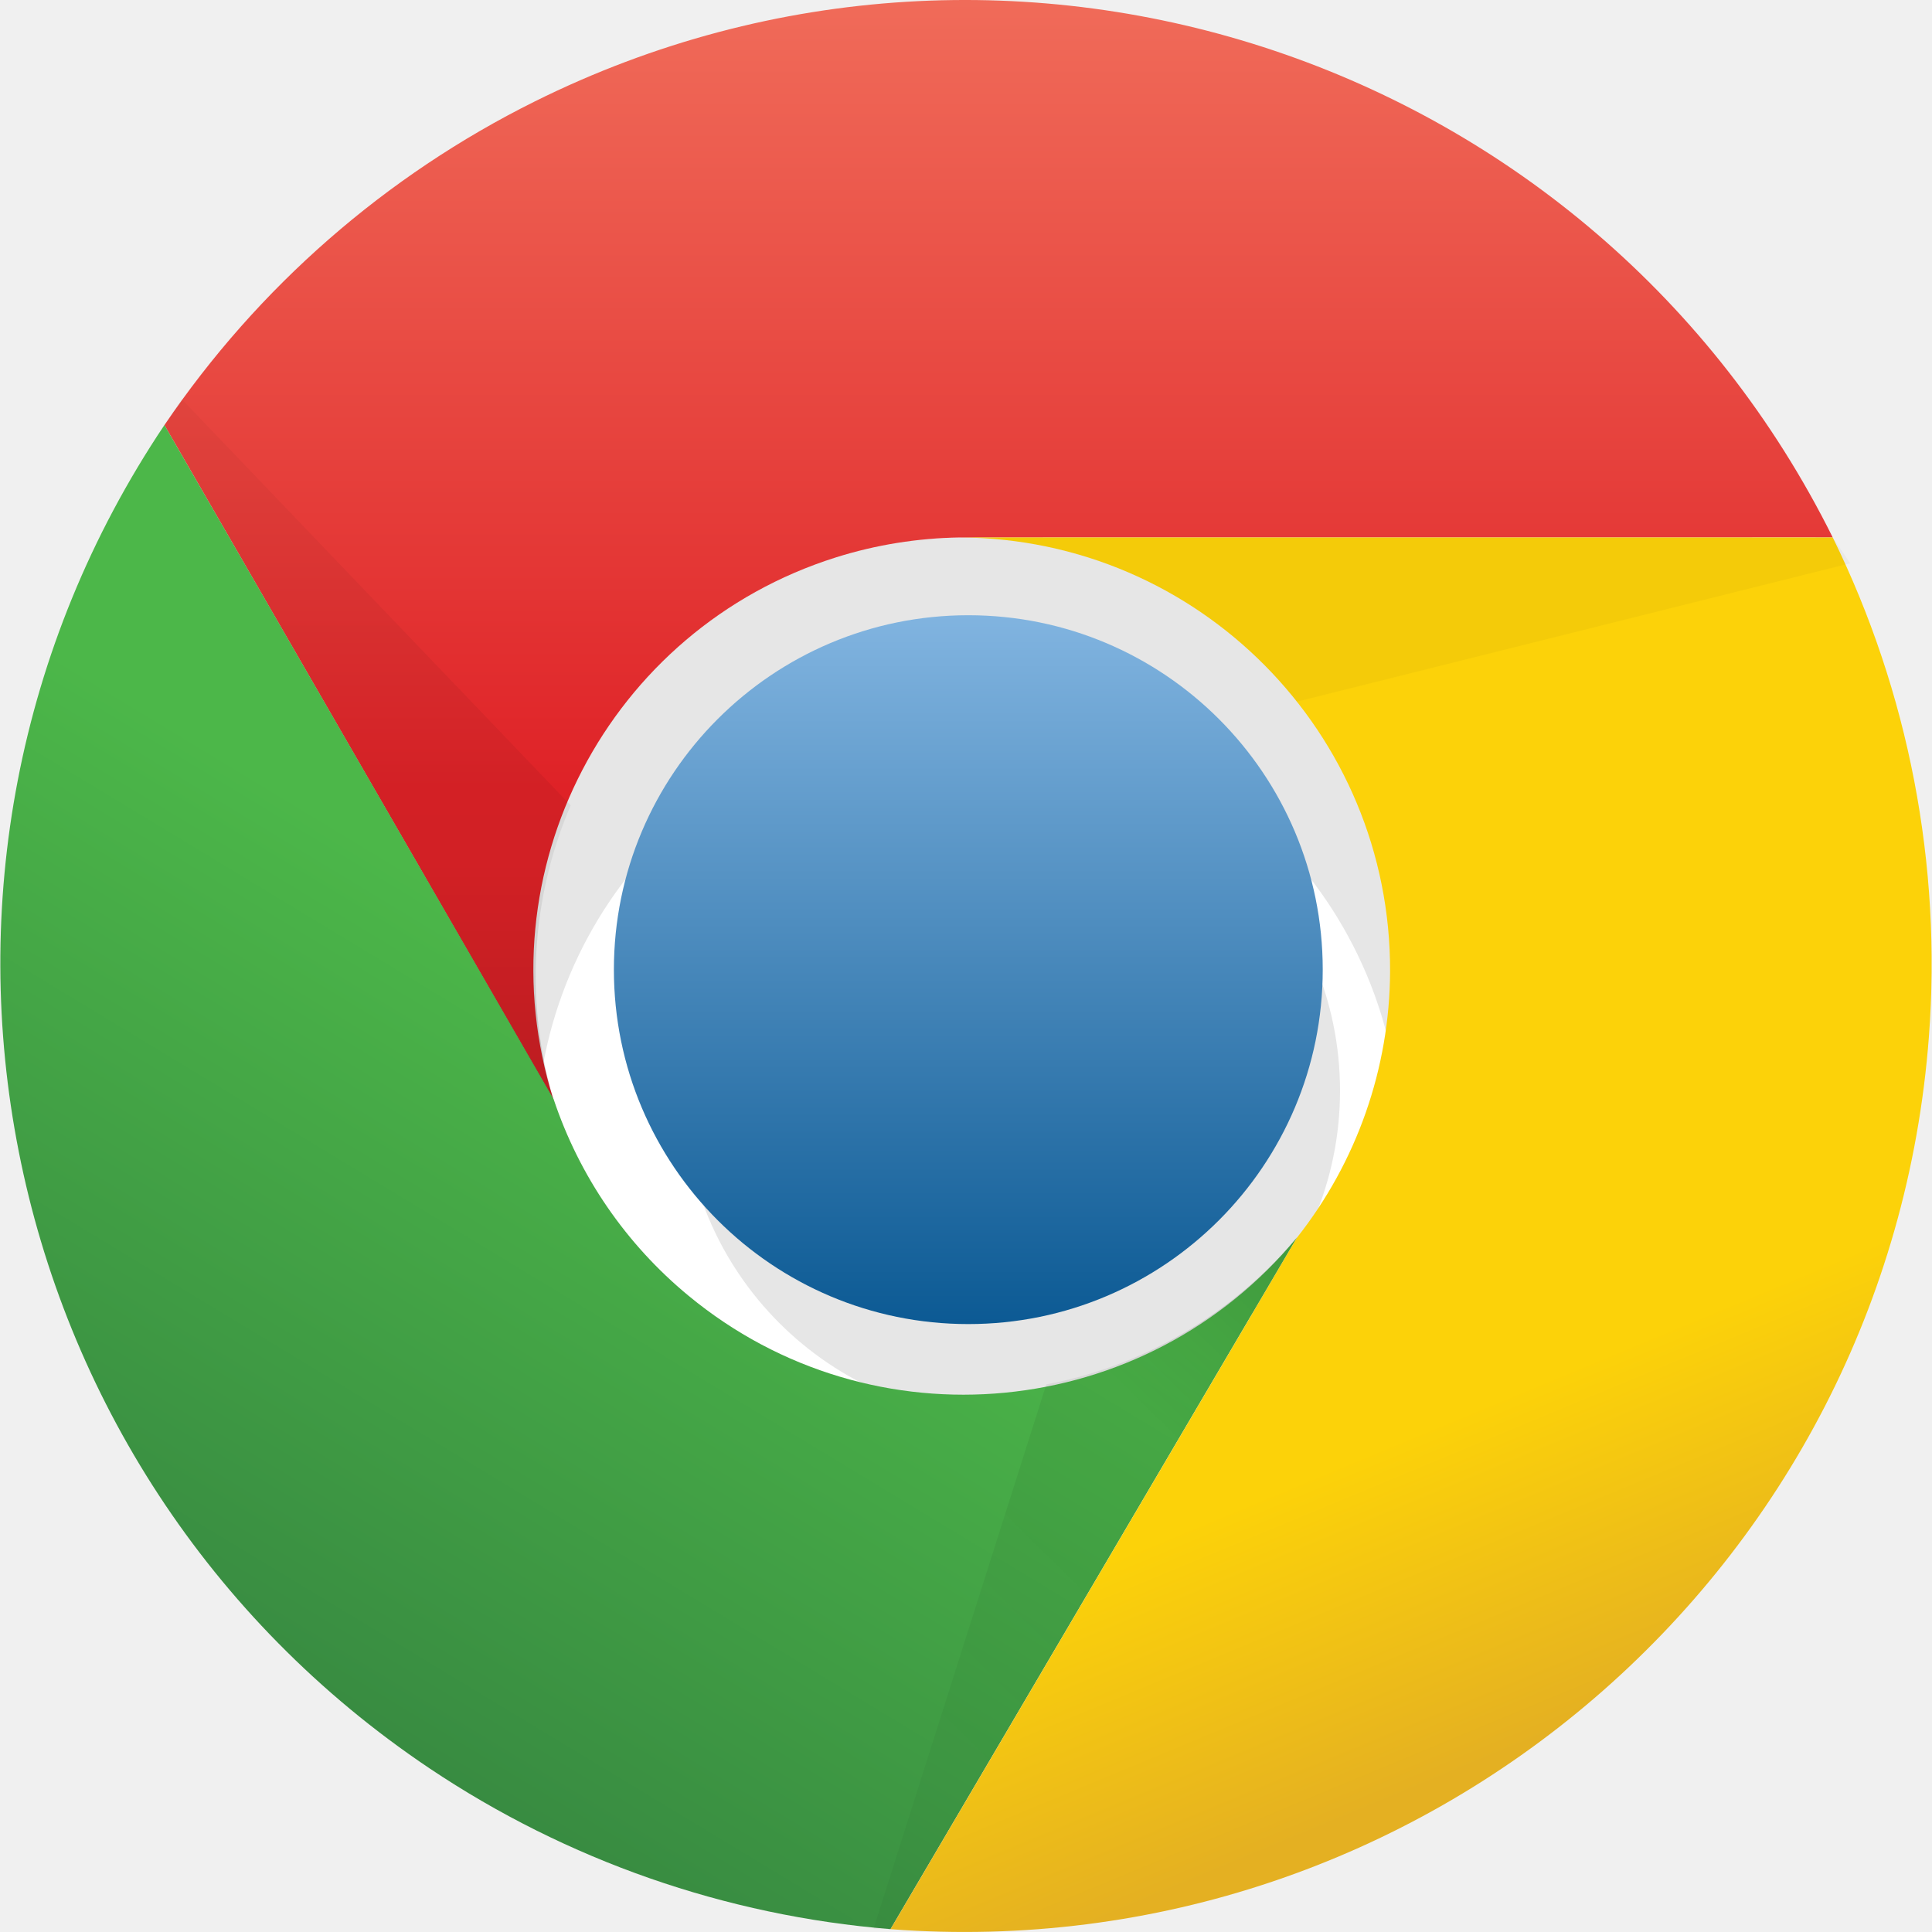
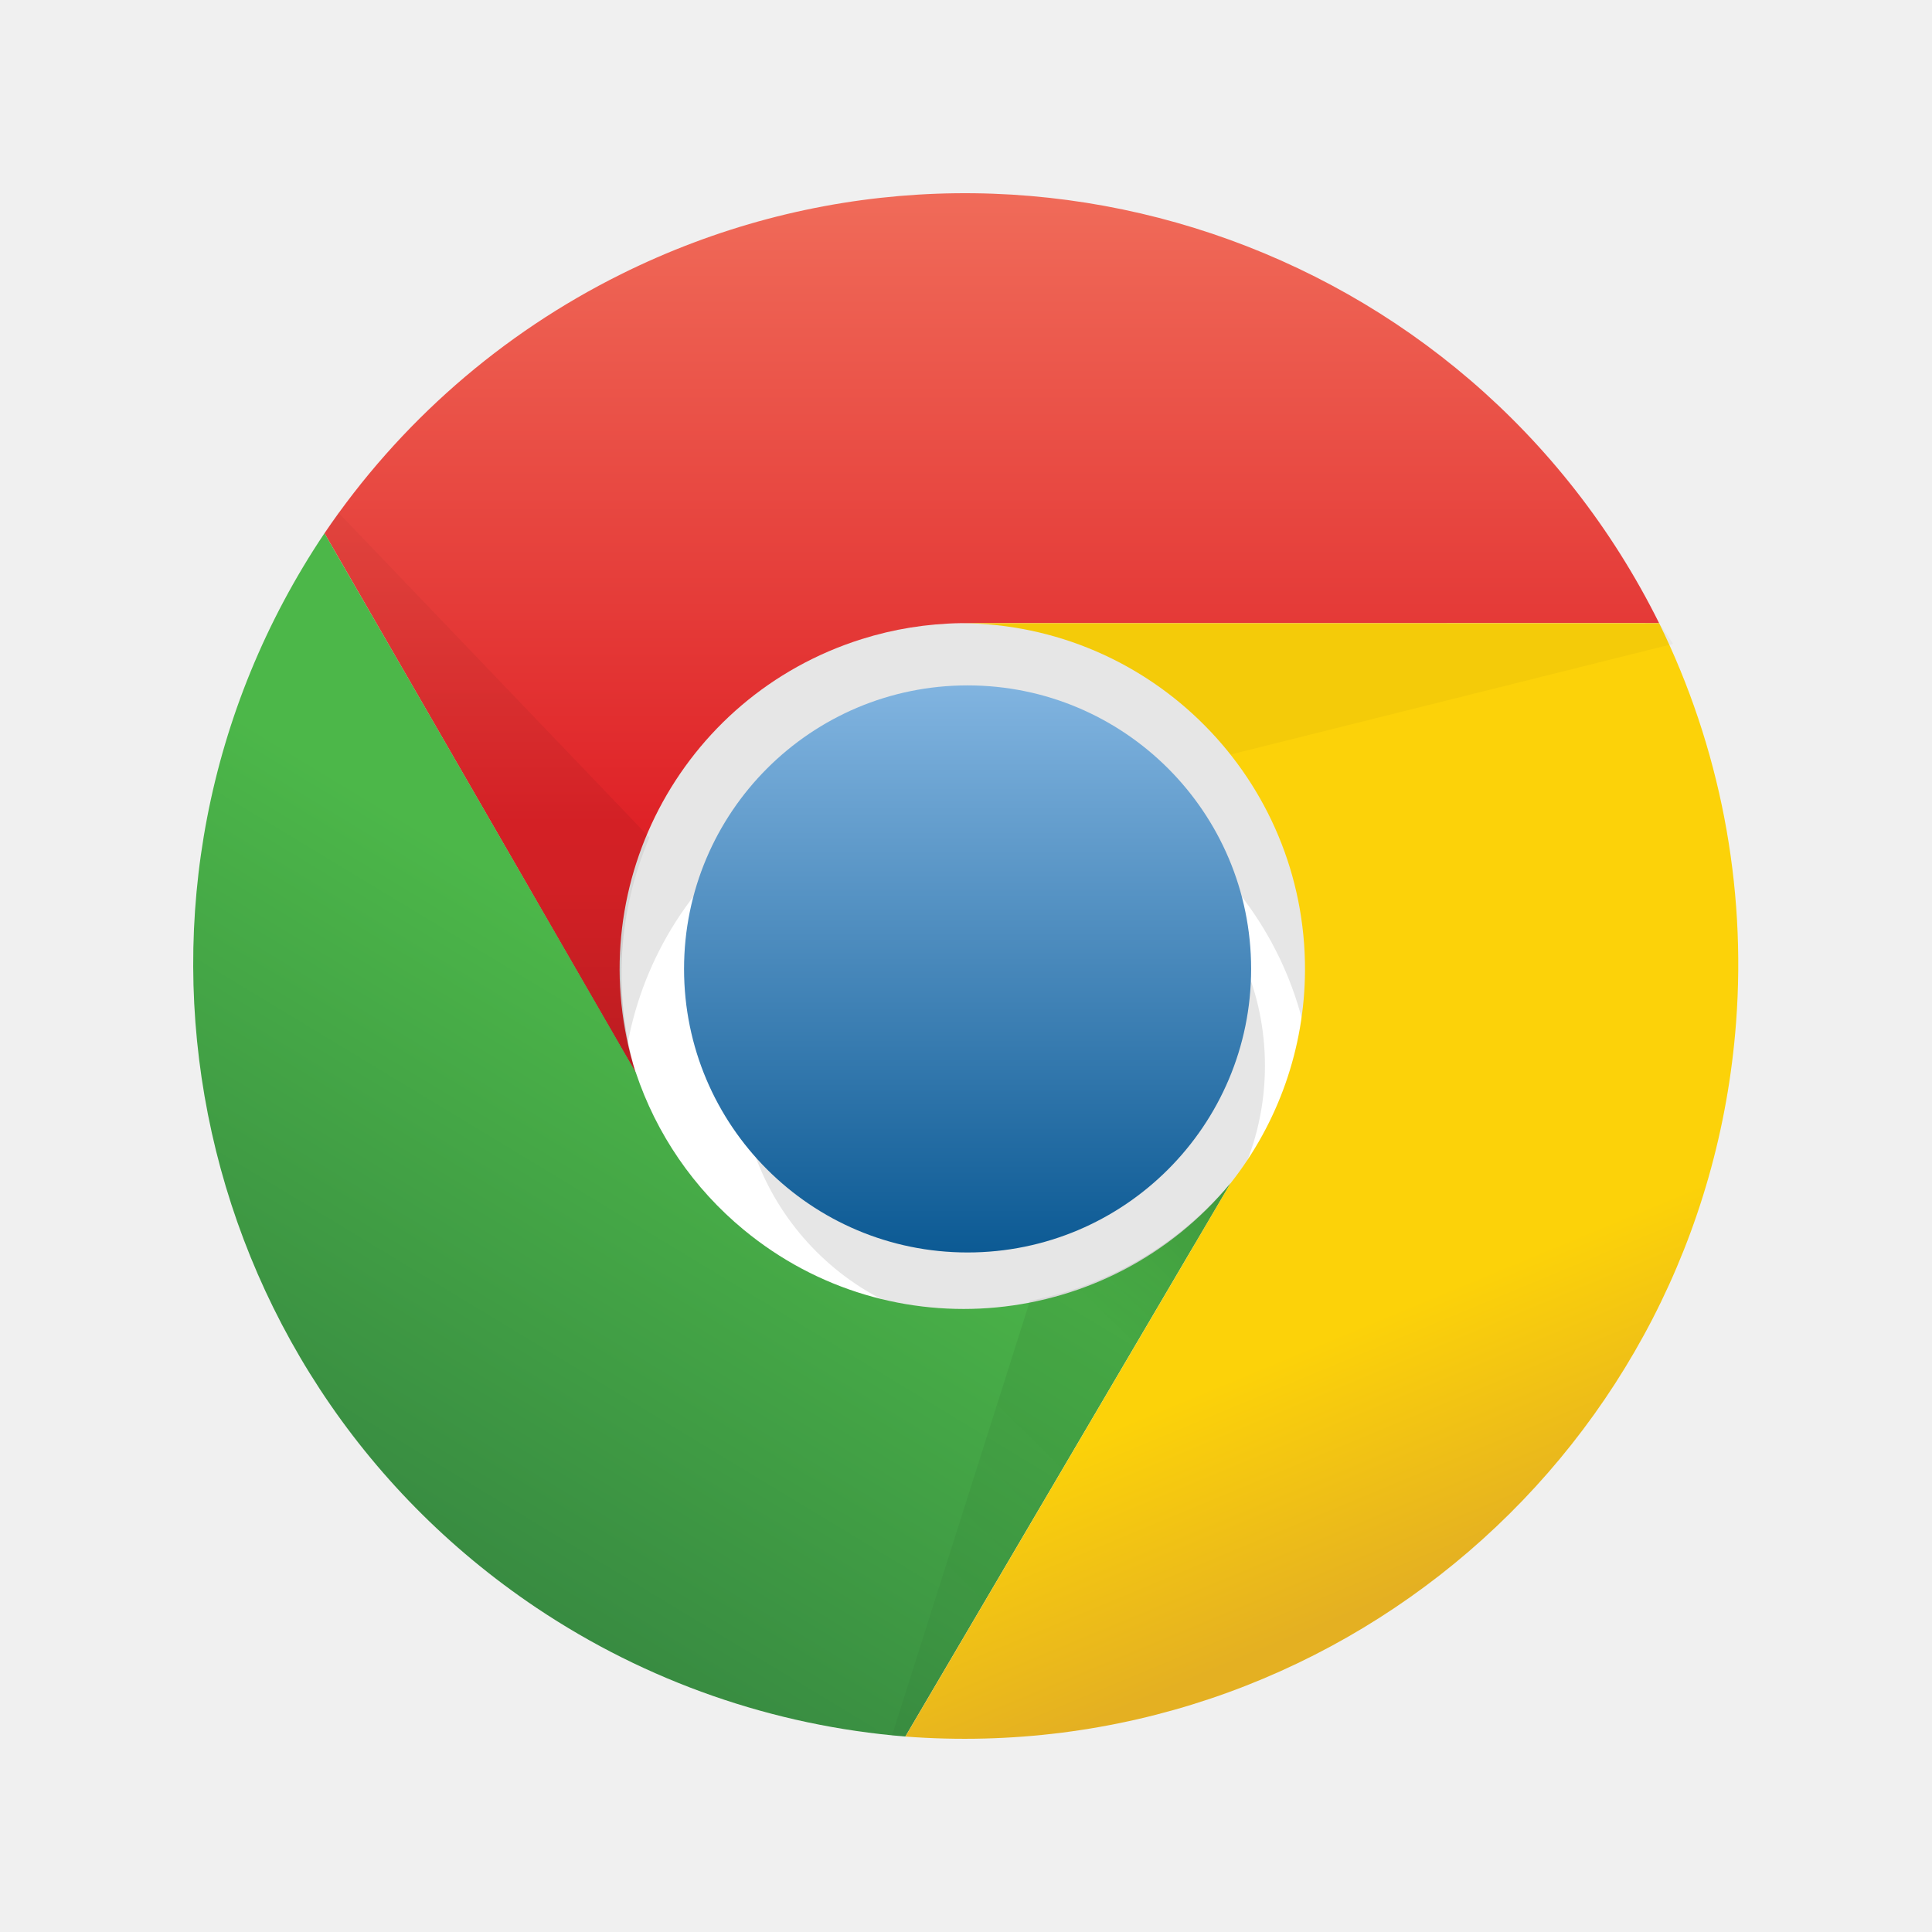
- <svg xmlns="http://www.w3.org/2000/svg" xmlns:xlink="http://www.w3.org/1999/xlink" width="64" height="64" viewBox="0 0 64 64">
+ <svg xmlns="http://www.w3.org/2000/svg" xmlns:xlink="http://www.w3.org/1999/xlink" width="249.932" height="250" viewBox="0 0 249.932 250">
  <linearGradient id="chrome_b" x1="64.08" x2="64.08" y1="32.126" y2="66.812" gradientUnits="userSpaceOnUse">
    <stop offset="0" stop-color="#81b4e0" />
    <stop offset="1" stop-color="#0c5a94" />
  </linearGradient>
  <linearGradient id="chrome_c" x1="65.595" x2="65.595" y1="2.11" y2="40.61" gradientUnits="userSpaceOnUse">
    <stop offset="0" stop-color="#f06b59" />
    <stop offset="1" stop-color="#df2227" />
  </linearGradient>
  <linearGradient id="chrome_d" x1="28.269" x2="47.729" y1="83.175" y2="51.022" gradientUnits="userSpaceOnUse">
    <stop offset="0" stop-color="#388b41" />
    <stop offset="1" stop-color="#4cb749" />
  </linearGradient>
  <linearGradient id="chrome_e" x1="93.461" x2="72.731" y1="86.594" y2="36.673" gradientUnits="userSpaceOnUse">
    <stop offset="0" stop-color="#e4b022" />
    <stop offset=".3" stop-color="#fcd209" />
  </linearGradient>
  <linearGradient id="chrome_a">
    <stop offset="0" stop-opacity=".15" />
    <stop offset=".3" stop-opacity=".06" />
    <stop offset="1" stop-opacity=".03" />
  </linearGradient>
  <linearGradient id="chrome_f" x1="34.711" x2="34.711" y1="54.571" y2="20.726" gradientUnits="userSpaceOnUse" xlink:href="#chrome_a" />
  <linearGradient id="chrome_g" x1="81.427" x2="58.159" y1="65.501" y2="89.192" gradientUnits="userSpaceOnUse" xlink:href="#chrome_a" />
  <linearGradient id="chrome_h" x1="81.09" x2="84.474" y1="72.316" y2="38.896" gradientUnits="userSpaceOnUse" xlink:href="#chrome_a" />
-   <g transform="translate(-11.319 -1.379) scale(.67685)">
+   <g transform="translate(-10.40662 20.69088) scale(2.11517)">
    <circle fill="#fff" cx="64.114" cy="49.495" r="46.537" />
    <path fill-opacity=".1" d="M93.73 57.956c0-16.356-13.26-29.615-29.614-29.615S34.5 41.6 34.5 57.956h8.46c0-11.683 9.47-21.153 21.152-21.153s21.153 9.47 21.153 21.153" />
    <circle fill-opacity=".1" cx="66.229" cy="55.417" r="16.077" />
    <circle fill="url(#chrome_b)" cx="64.114" cy="49.494" r="17.346" />
    <path fill="url(#chrome_c)" d="M106.42 28.34C94.773 4.908 66.334-4.648 42.9 7a47.37 47.37 0 00-18.13 15.843l19.038 33C40.3 44.7 46.494 32.823 57.638 29.316c1.96-.617 4-.944 6.053-.973" />
    <path fill="url(#chrome_d)" d="M24.77 22.84C10.198 44.577 16.006 74 37.744 88.583a47.385 47.385 0 0022.563 7.87L80.2 62.6c-7.435 9.012-20.767 10.3-29.778 2.854a21.14 21.14 0 01-6.604-9.623" />
    <path fill="url(#chrome_e)" d="M60.307 96.455c26.094 1.973 48.847-17.582 50.82-43.676a47.38 47.38 0 00-4.706-24.438H63.7c11.683.054 21.1 9.567 21.056 21.25A21.16 21.16 0 0180.2 62.609" />
    <path fill="url(#chrome_f)" d="M24.77 22.84l19.038 33c-1.4-4.747-1.1-9.837.845-14.385L25.615 21.572" />
    <path fill="url(#chrome_g)" d="M60.307 96.455L80.2 62.6a21.16 21.16 0 01-12.269 7.192l-8.46 26.653" />
    <path fill="url(#chrome_h)" d="M106.42 28.34H63.7c6.437.03 12.5 2.988 16.5 8.038l27.076-6.77" />
  </g>
</svg>
